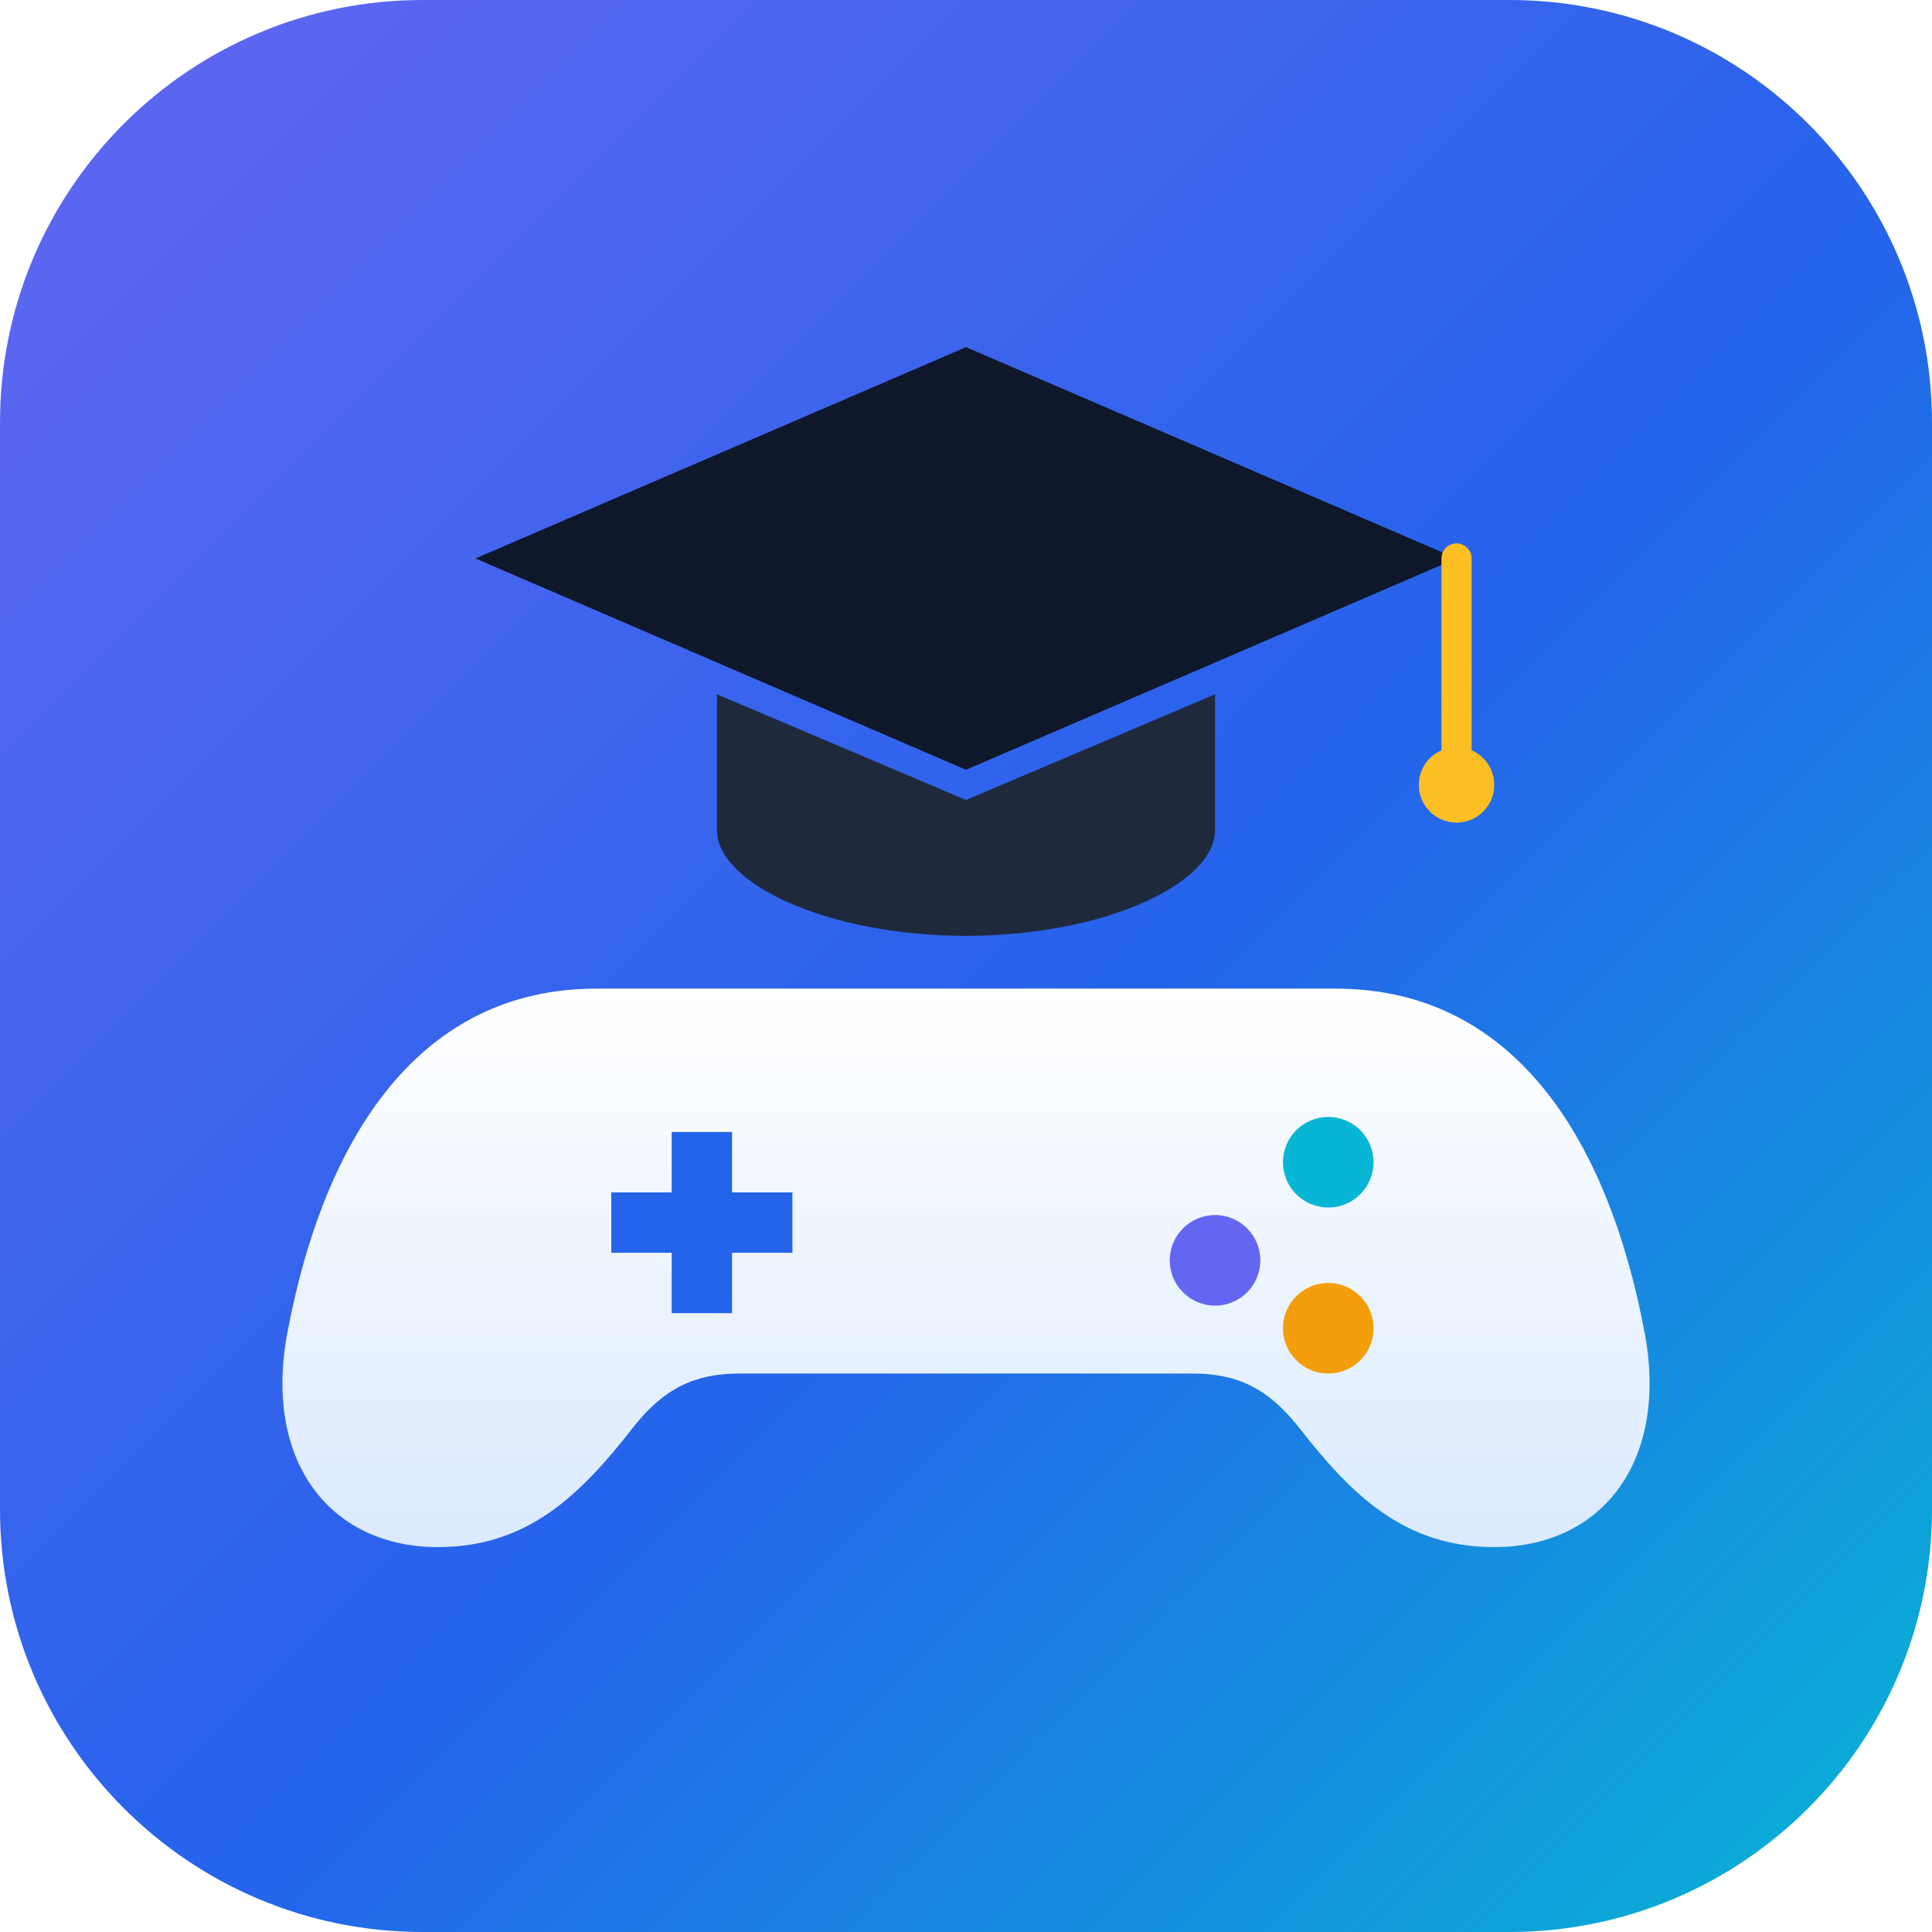
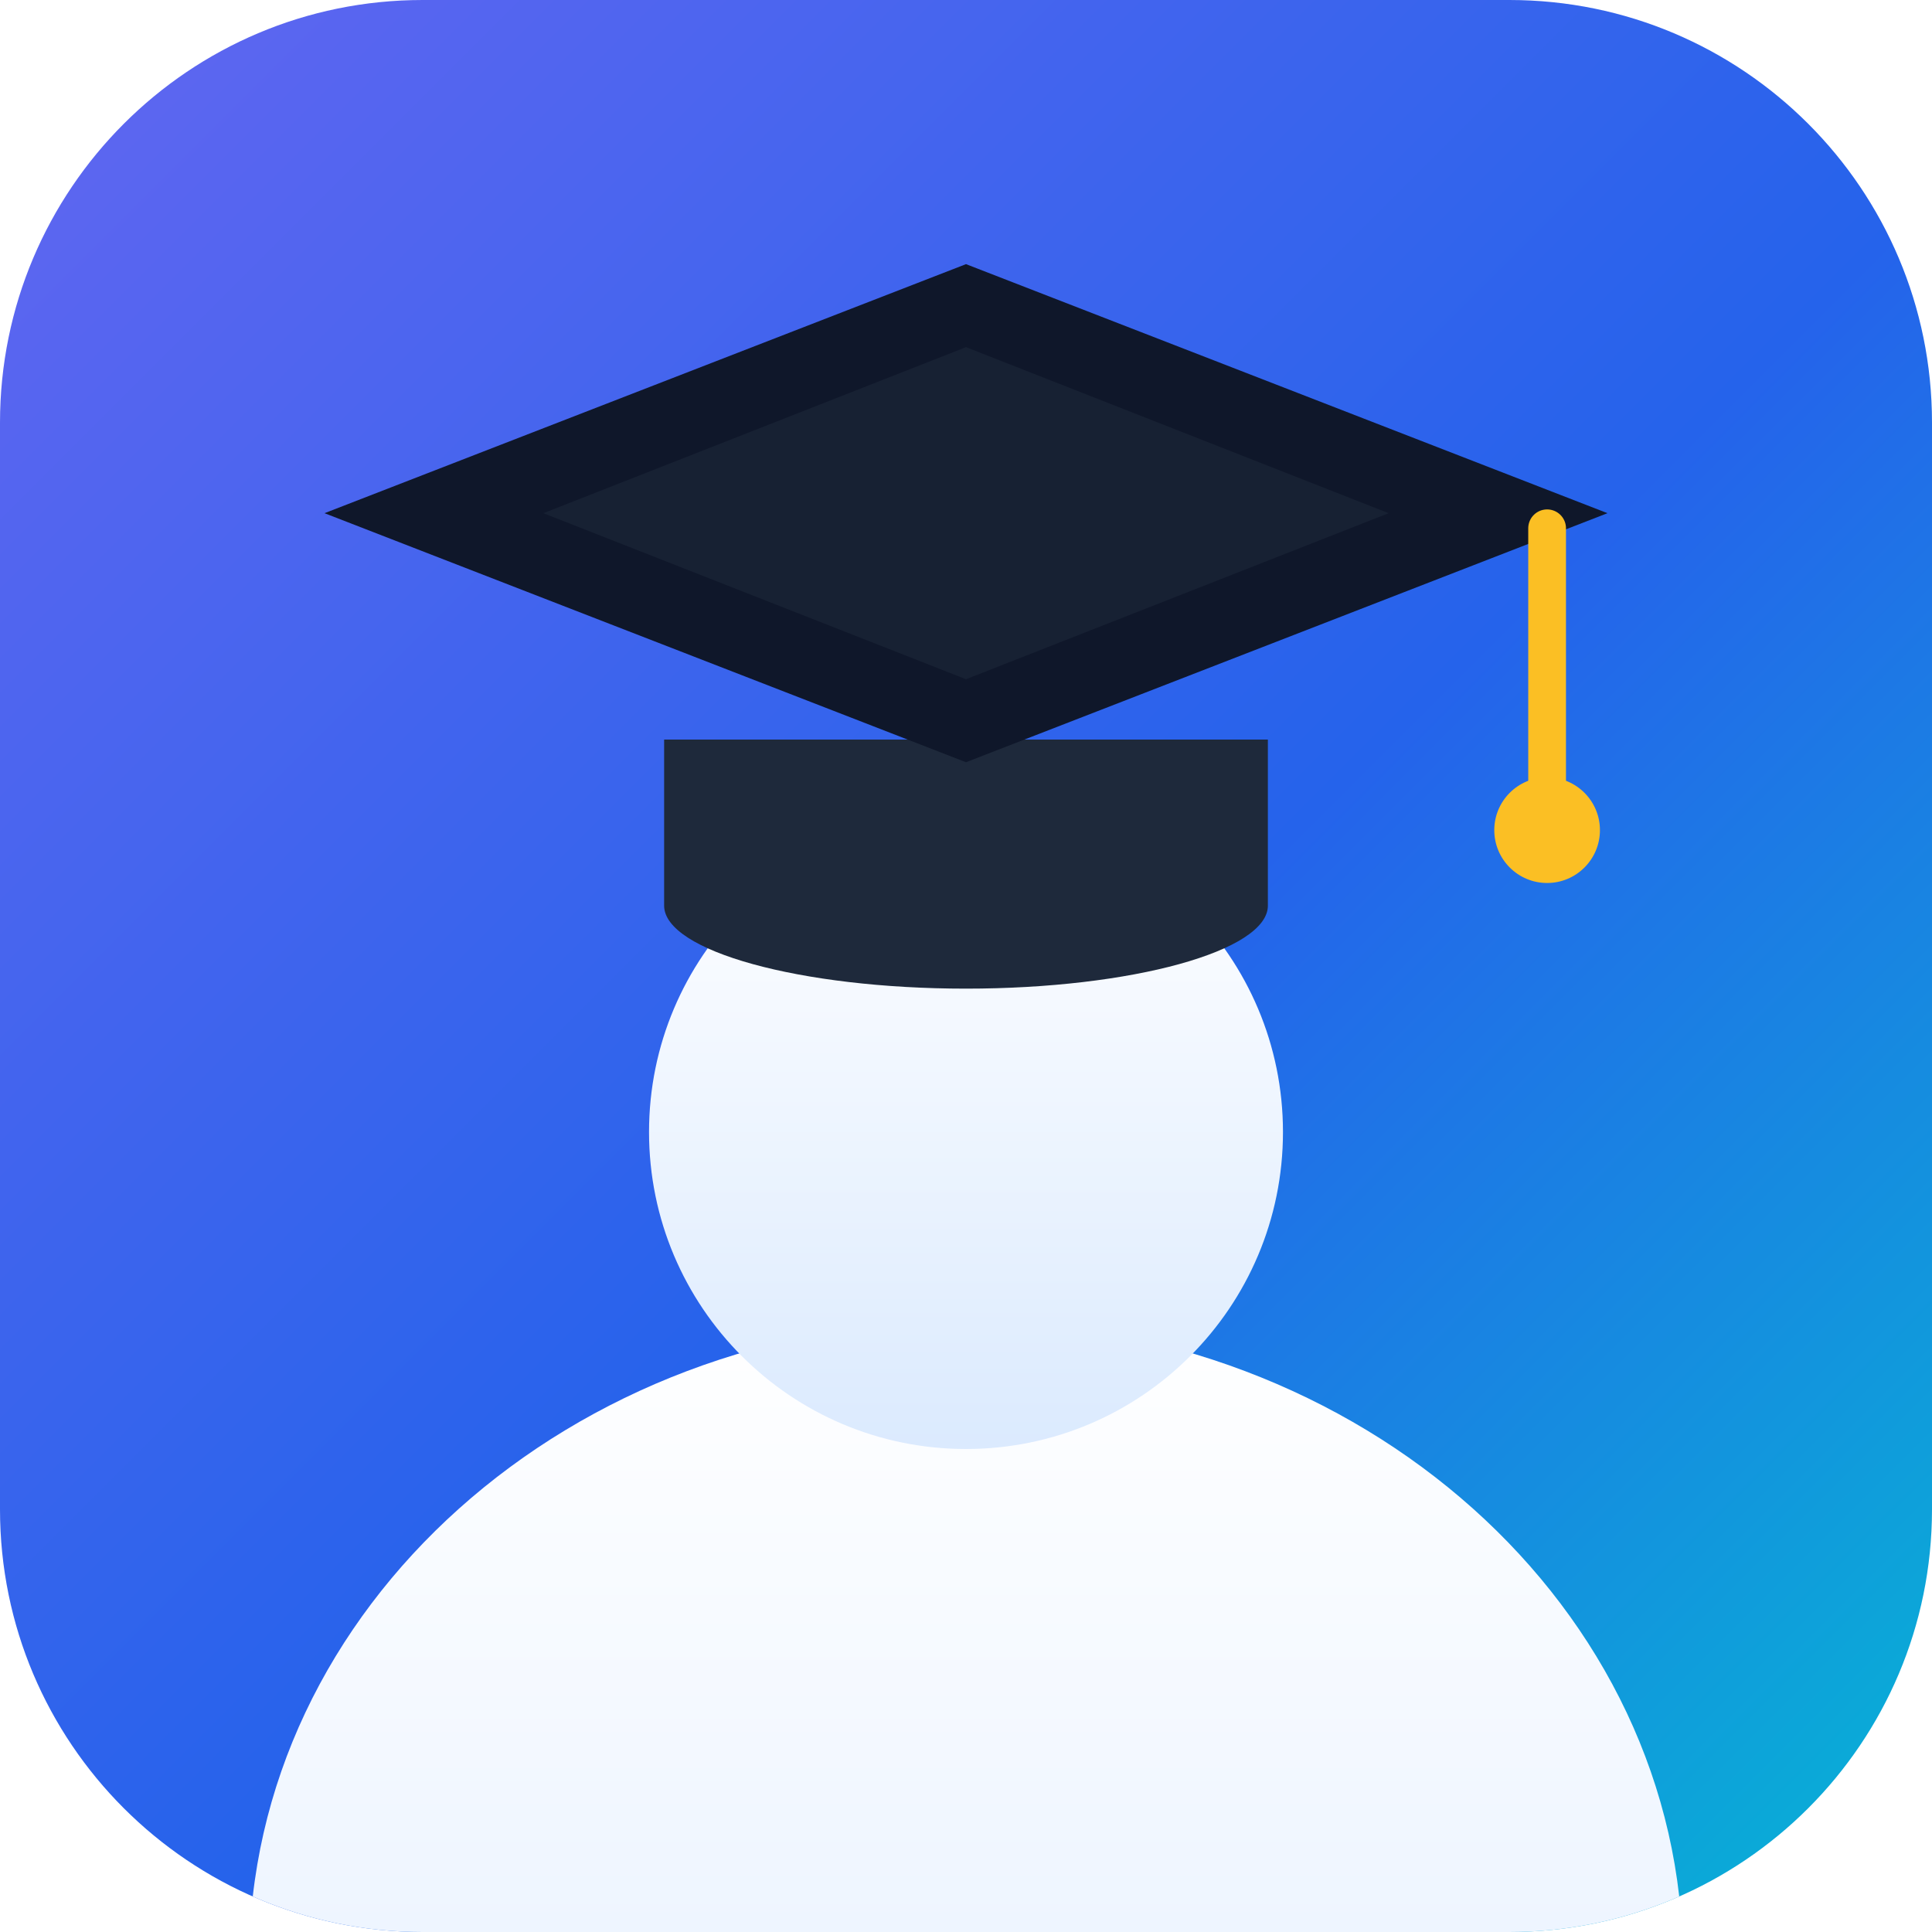
<svg xmlns="http://www.w3.org/2000/svg" viewBox="0 0 512 512">
  <defs>
    <linearGradient id="bg" x1="0" y1="0" x2="1" y2="1">
      <stop offset="0" stop-color="#6366f1" />
      <stop offset="0.55" stop-color="#2563eb" />
      <stop offset="1" stop-color="#06b6d4" />
    </linearGradient>
    <linearGradient id="pad" x1="0" y1="0" x2="0" y2="1">
      <stop offset="0" stop-color="#ffffff" />
      <stop offset="1" stop-color="#dbeafe" />
    </linearGradient>
  </defs>
  <rect width="512" height="512" rx="112" fill="url(#bg)" />
-   <path d="M158 262h196c46 0 72 38 82 92 6 34-12 56-40 56-24 0-38-14-52-32-8-10-16-14-28-14H196c-12 0-20 4-28 14-14 18-28 32-52 32-28 0-46-22-40-56 10-54 36-92 82-92z" fill="url(#pad)" />
-   <path d="M178 300h16v16h16v16h-16v16h-16v-16h-16v-16h16z" fill="#2563eb" />
-   <circle cx="322" cy="334" r="12" fill="#6366f1" />
-   <circle cx="352" cy="308" r="12" fill="#06b6d4" />
-   <circle cx="352" cy="352" r="12" fill="#f59e0b" />
-   <path d="M256 92l130 56-130 56-130-56z" fill="#0f172a" />
-   <path d="M190 184v36c0 14 29 28 66 28s66-14 66-28v-36l-66 28z" fill="#1e293b" />
-   <path d="M386 148v52" stroke="#fbbf24" stroke-width="8" stroke-linecap="round" />
-   <circle cx="386" cy="208" r="10" fill="#fbbf24" />
+   <clipPath id="clip">
+     <rect width="512" height="512" rx="112" />
+   </clipPath>
+   <g clip-path="url(#clip)">
+     <ellipse cx="256" cy="520" rx="190" ry="170" fill="url(#pad)" />
+     <circle cx="256" cy="300" r="84" fill="url(#pad)" />
+   </g>
+   <path d="M176 196v44c0 12 36 22 80 22s80-10 80-22v-44z" fill="#1e293b" />
+   <path d="M256 70l170 66-170 66-170-66z" fill="#0f172a" />
+   <path d="M256 92l112 44-112 44-112-44z" fill="#1e293b" opacity=".55" />
+   <path d="M410 140v70" stroke="#fbbf24" stroke-width="10" stroke-linecap="round" />
+   <circle cx="410" cy="220" r="14" fill="#fbbf24" />
</svg>
